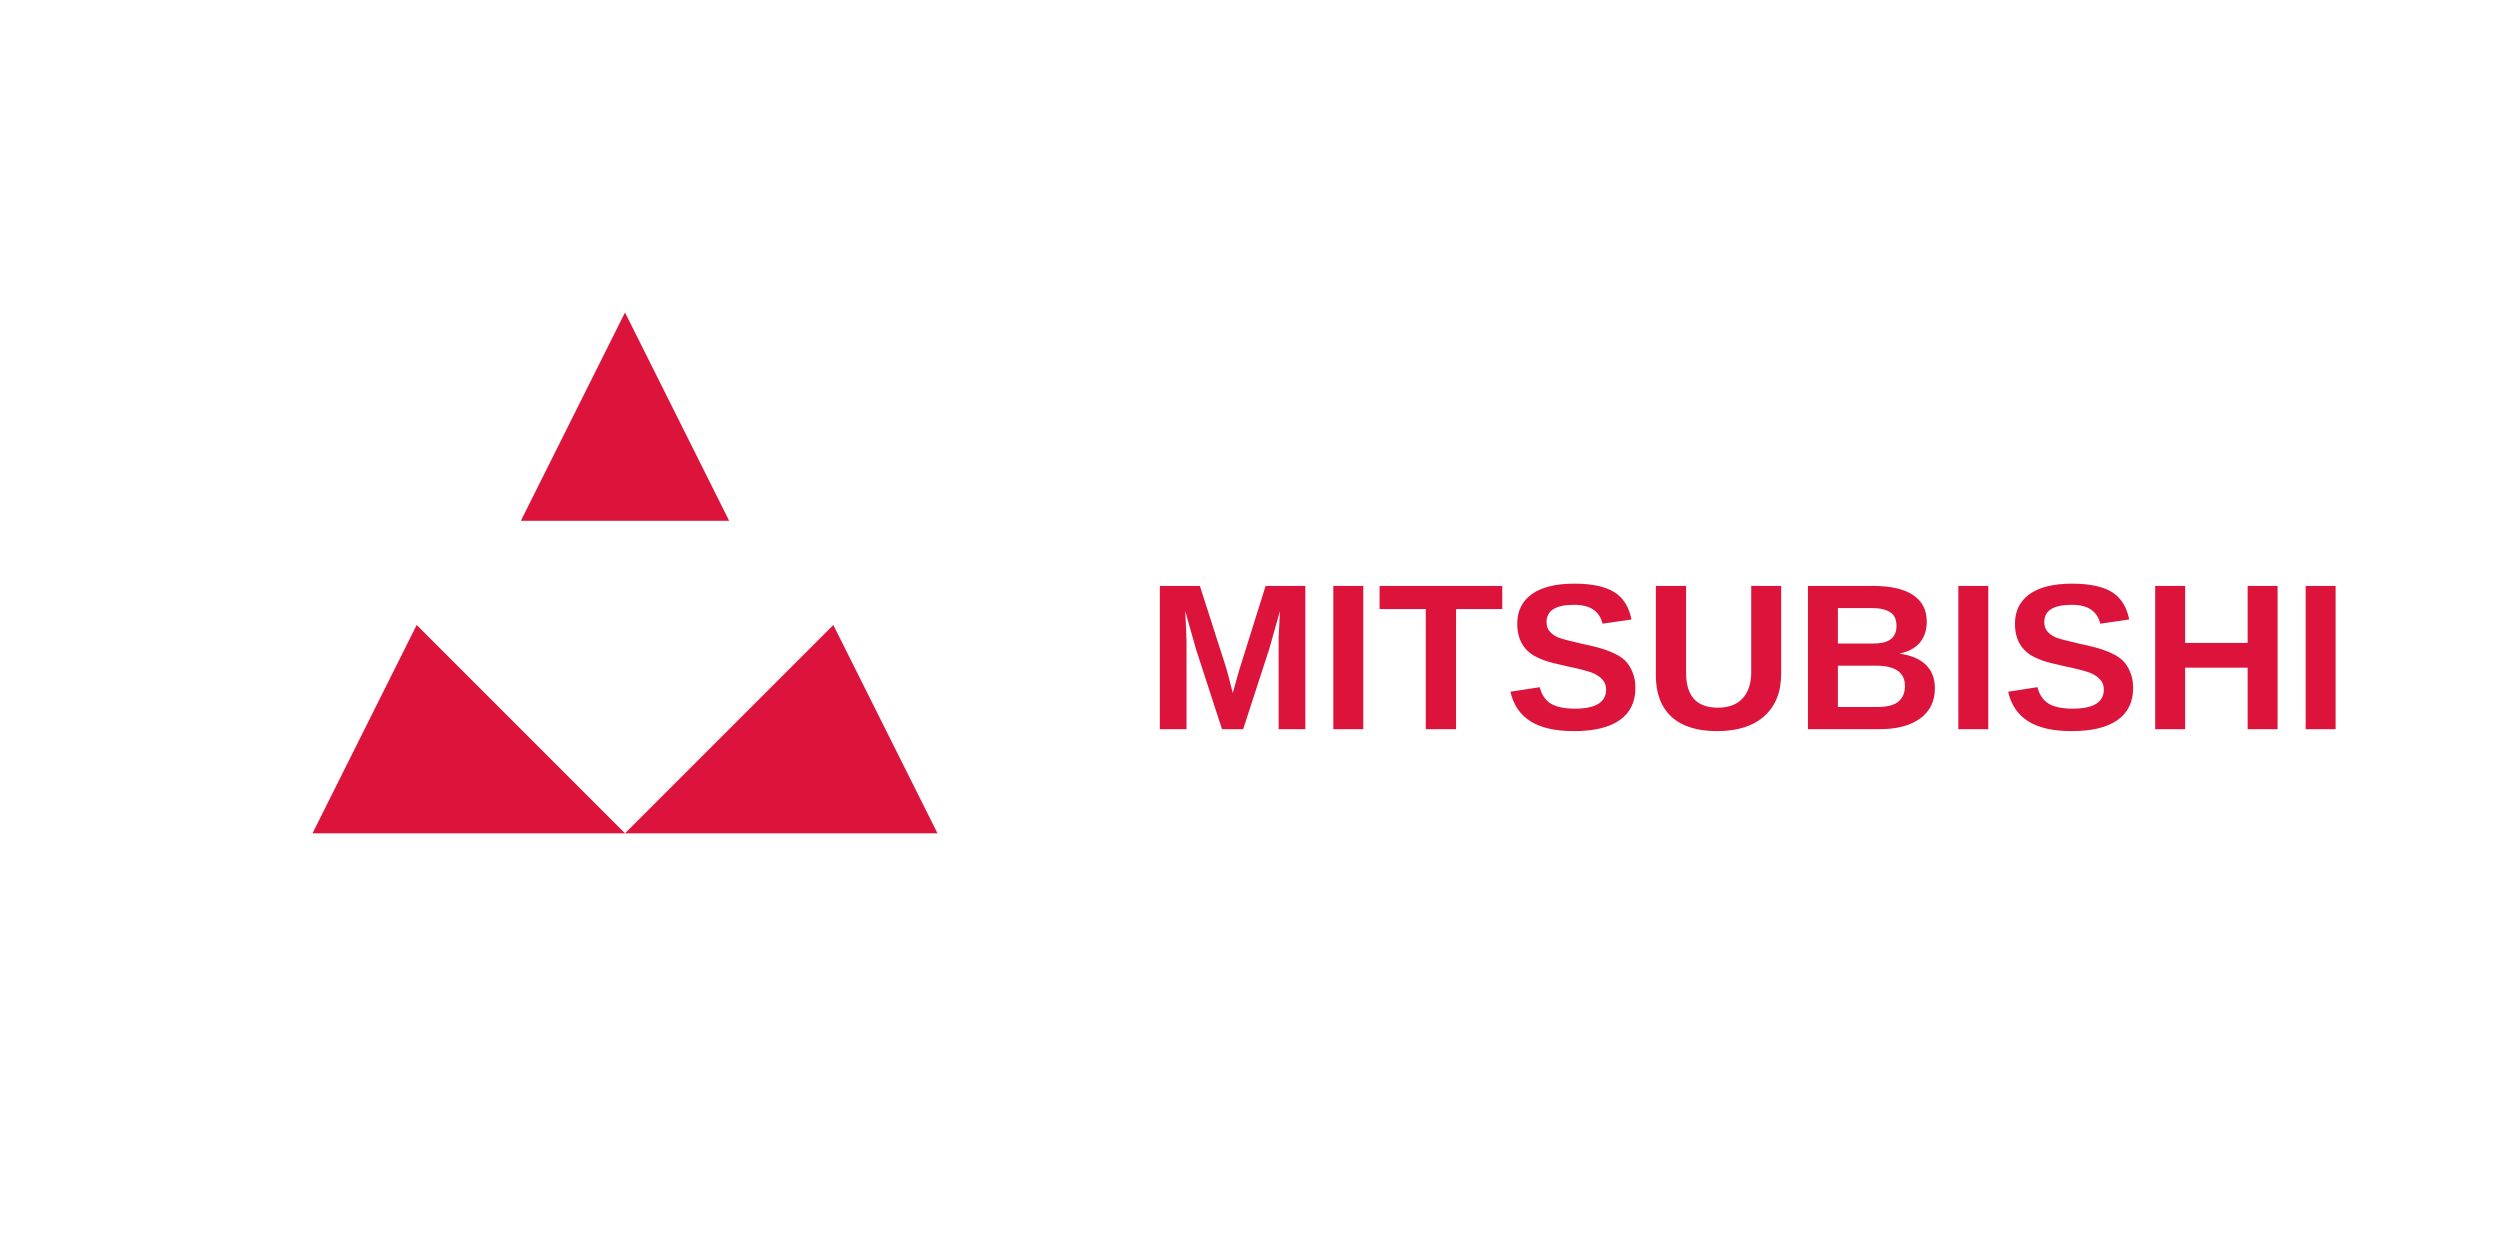
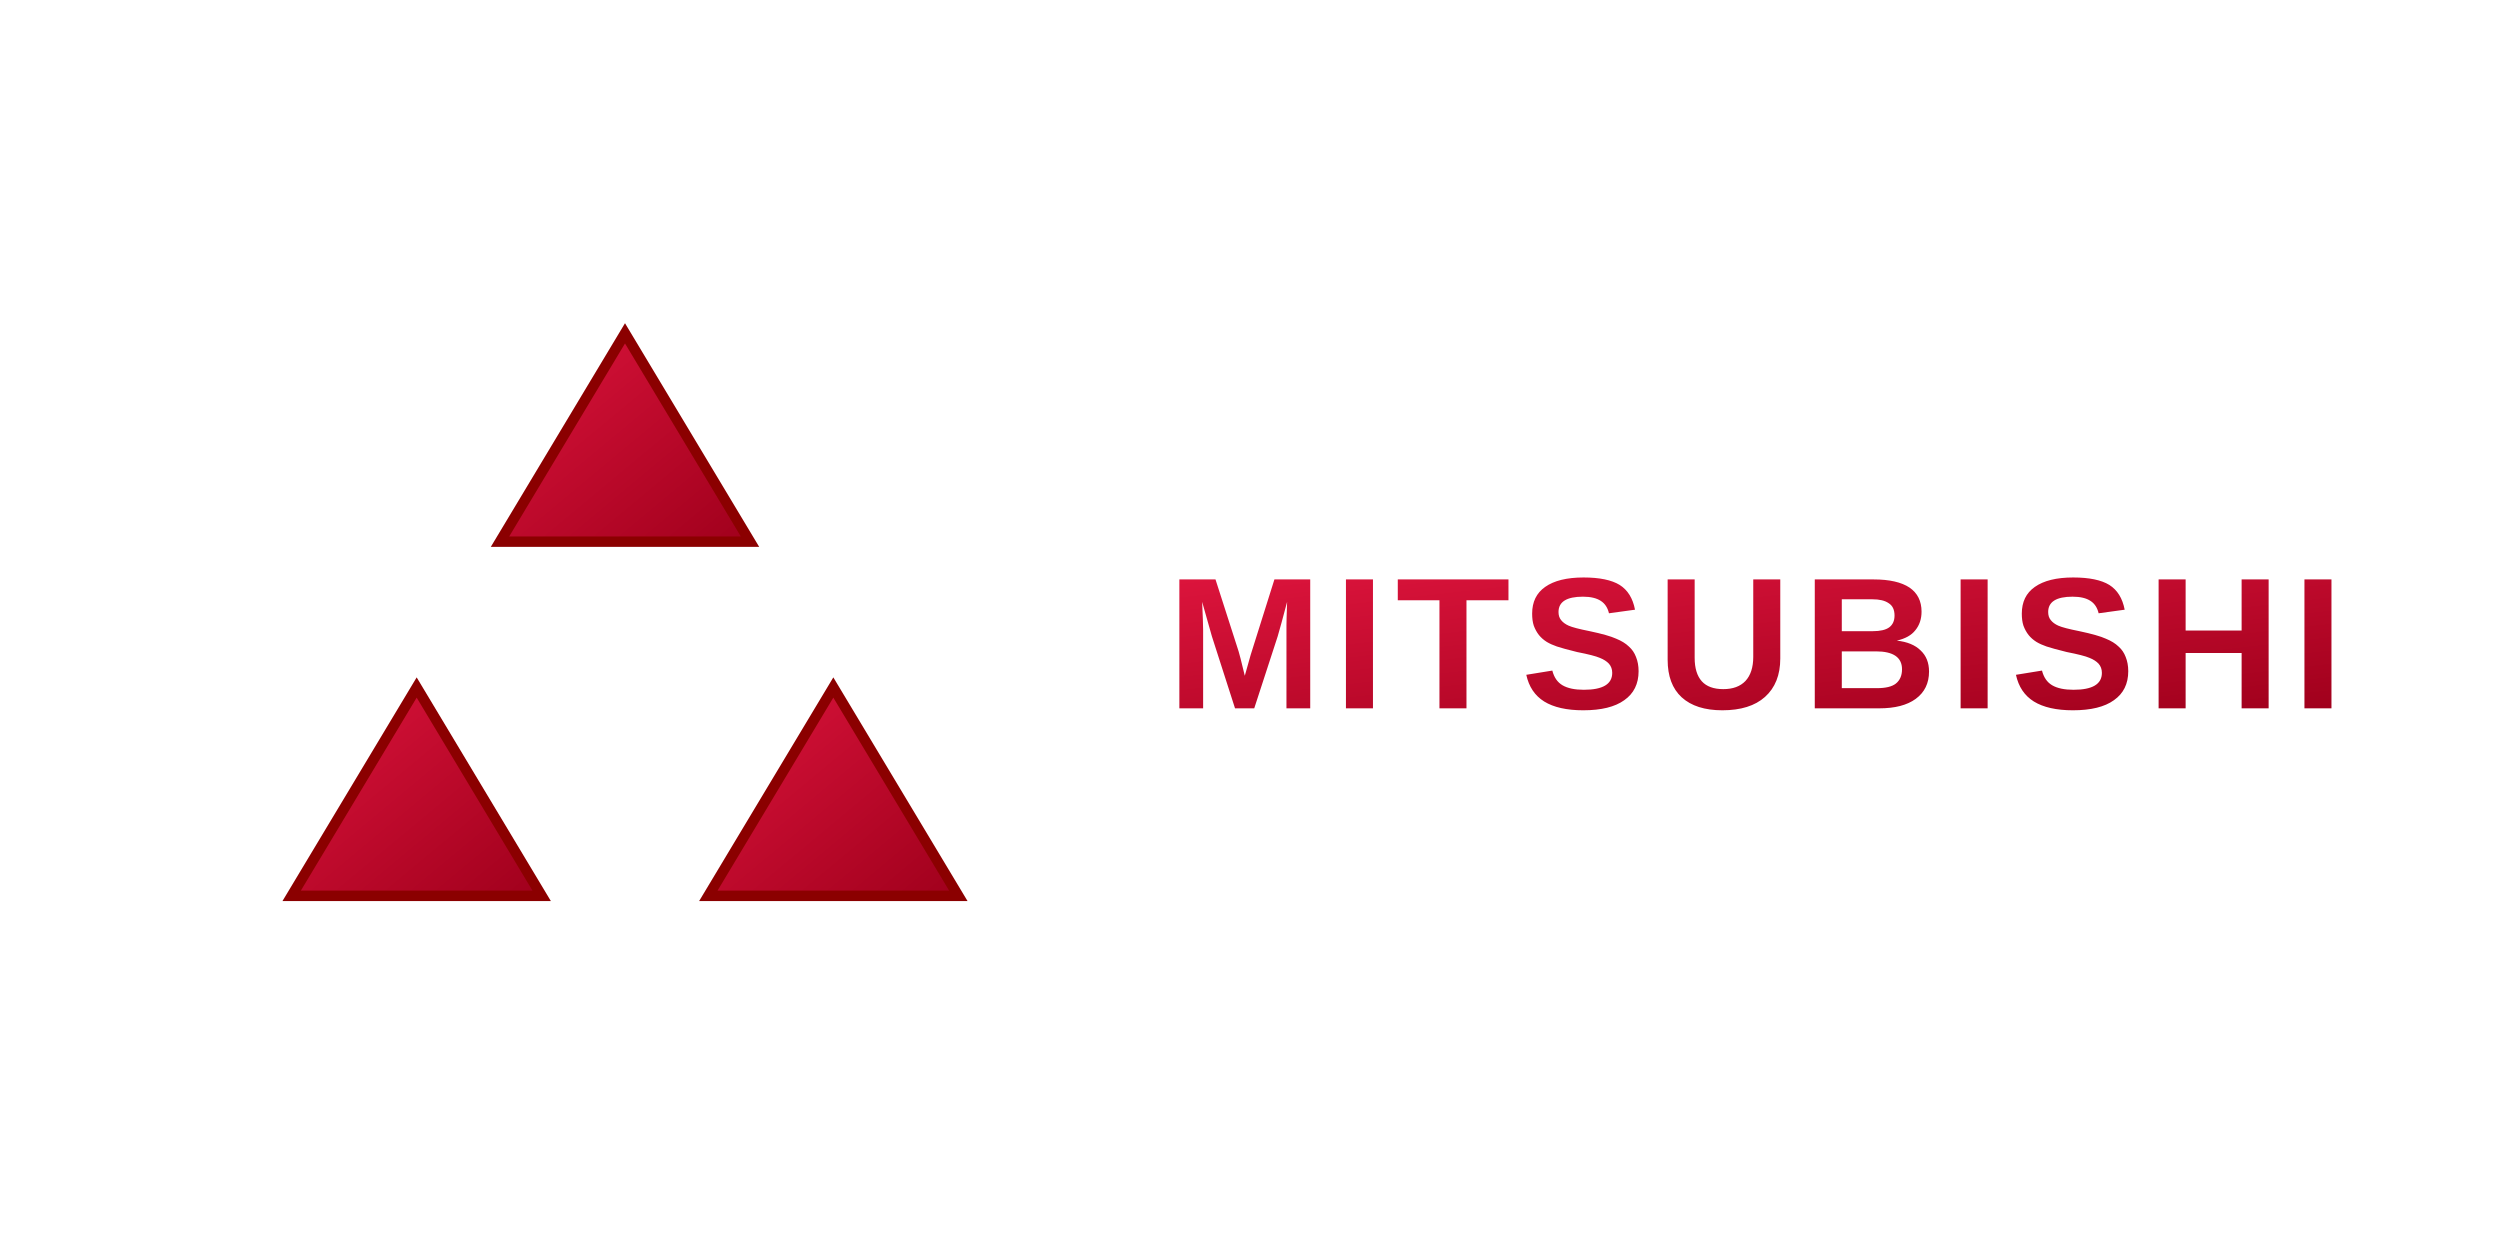
<svg xmlns="http://www.w3.org/2000/svg" viewBox="0 0 120 60">
-   <g fill="#DC143C">
-     <polygon points="30,15 25,25 35,25" fill="#DC143C" />
-     <polygon points="20,30 30,40 15,40" fill="#DC143C" />
-     <polygon points="40,30 45,40 30,40" fill="#DC143C" />
-     <text x="55" y="35" font-family="Arial, sans-serif" font-size="10" font-weight="bold" fill="#DC143C">MITSUBISHI</text>
+   <defs>
+     <linearGradient id="mitsubishiGrad" x1="0%" y1="0%" x2="100%" y2="100%">
+       <stop offset="0%" style="stop-color:#DC143C;stop-opacity:1" />
+       <stop offset="100%" style="stop-color:#A0001C;stop-opacity:1" />
+     </linearGradient>
+   </defs>
+   <g transform="translate(8,8)">
+     <polygon points="22,8 28,18 16,18" fill="url(#mitsubishiGrad)" stroke="#8B0000" stroke-width="0.5" />
+     <polygon points="12,25 18,35 6,35" fill="url(#mitsubishiGrad)" stroke="#8B0000" stroke-width="0.5" />
+     <polygon points="32,25 38,35 26,35" fill="url(#mitsubishiGrad)" stroke="#8B0000" stroke-width="0.5" />
+     <text x="48" y="26" font-family="Arial, sans-serif" font-size="9" font-weight="bold" fill="url(#mitsubishiGrad)" letter-spacing="0.5px">MITSUBISHI</text>
  </g>
</svg>
